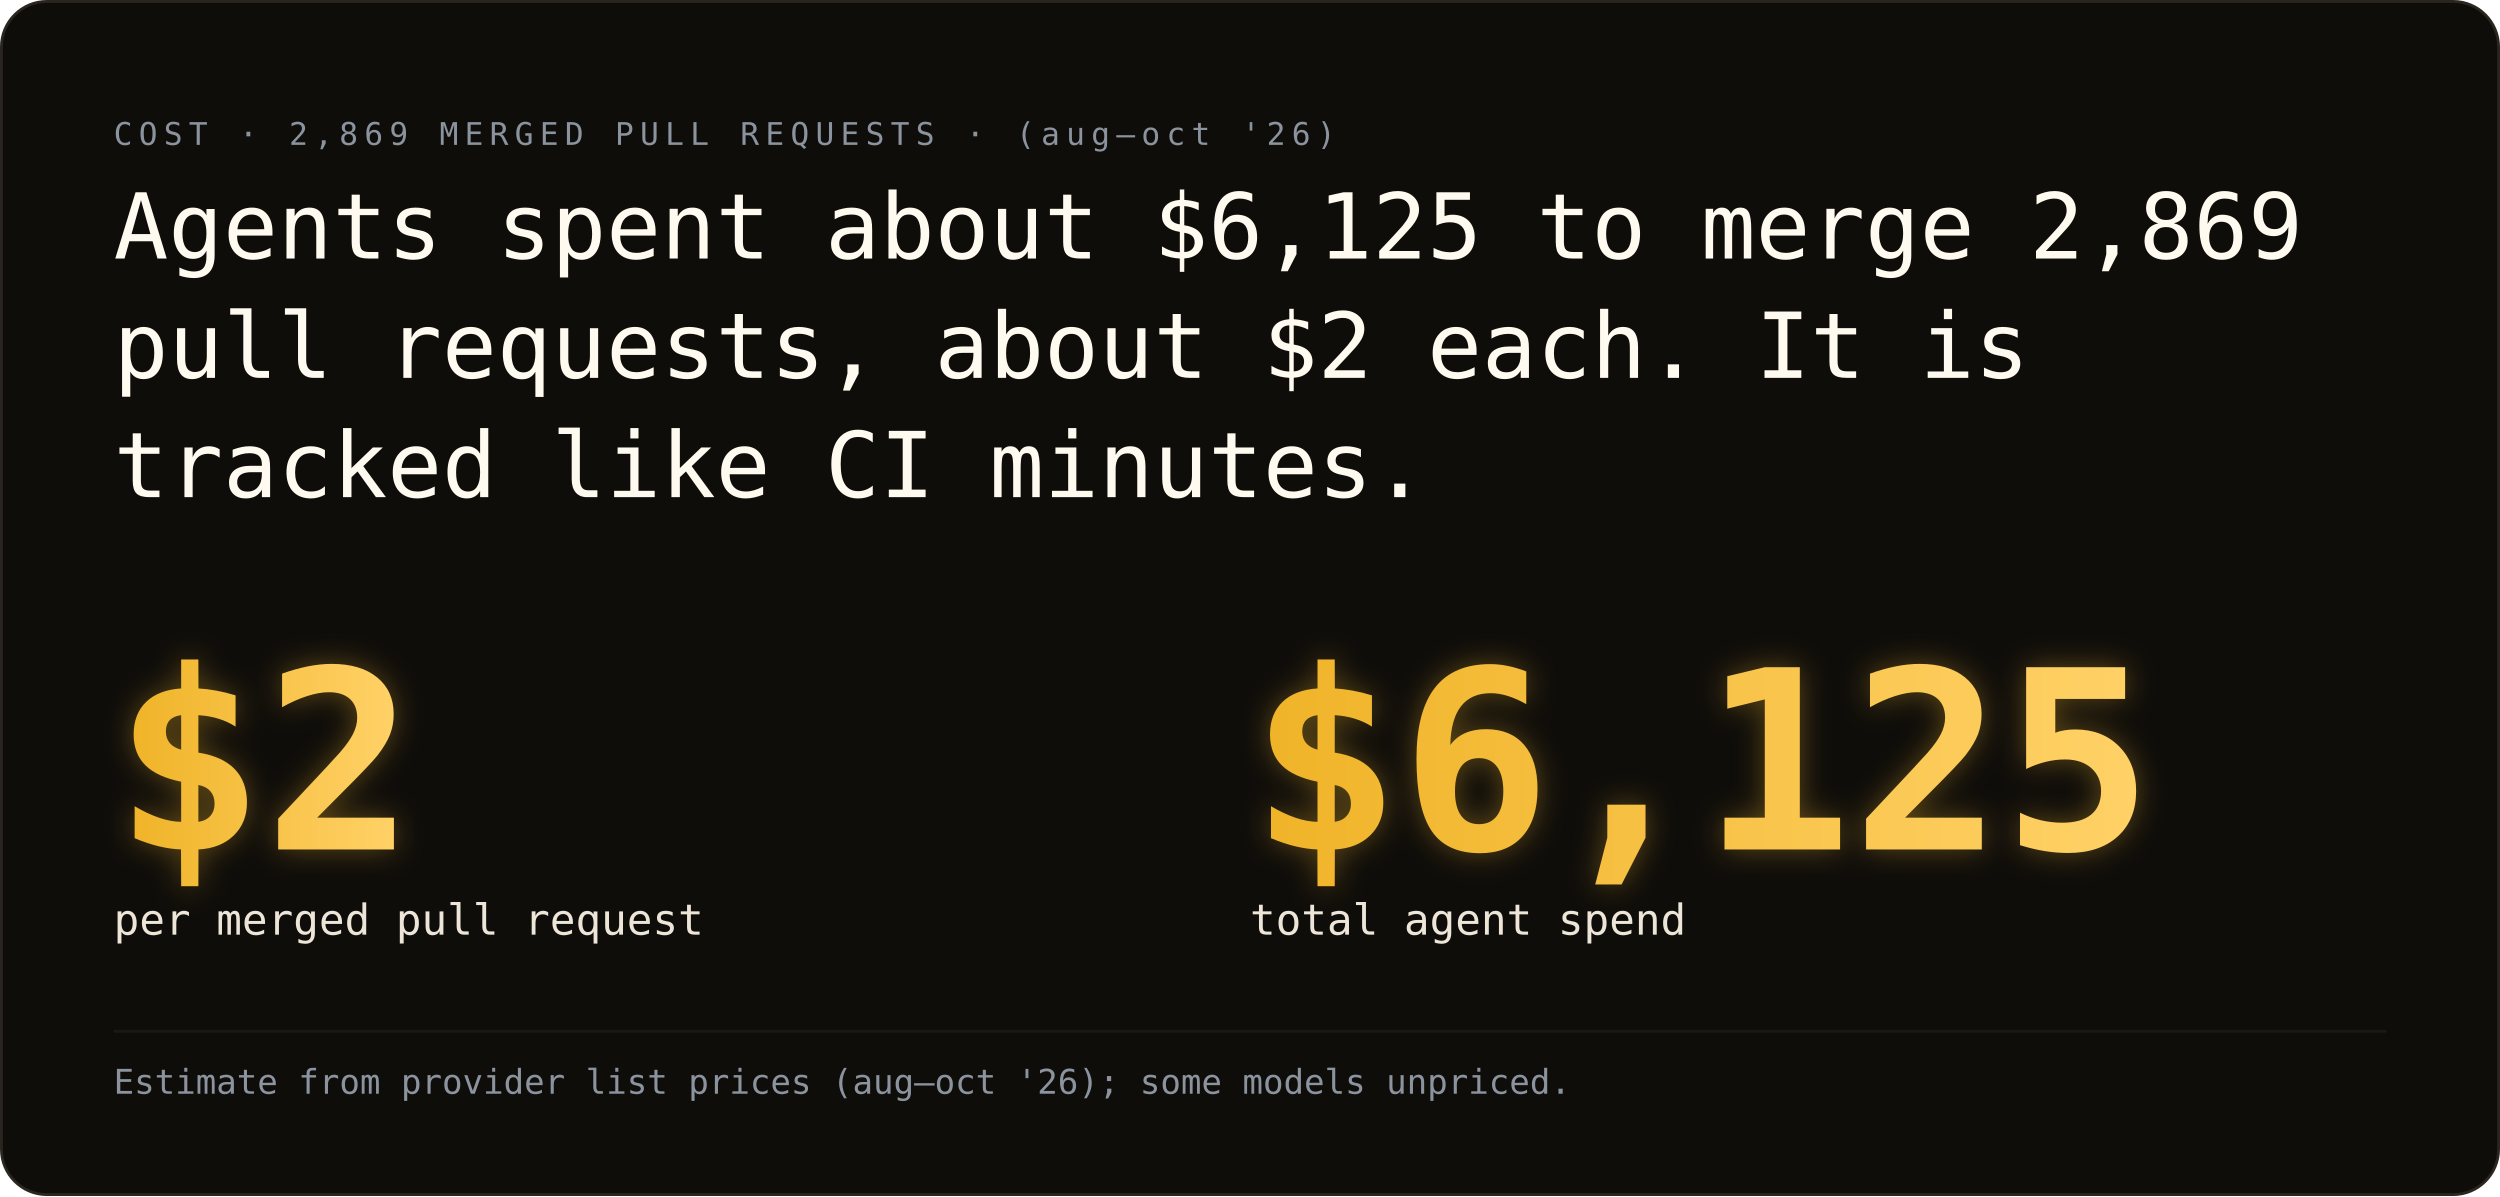
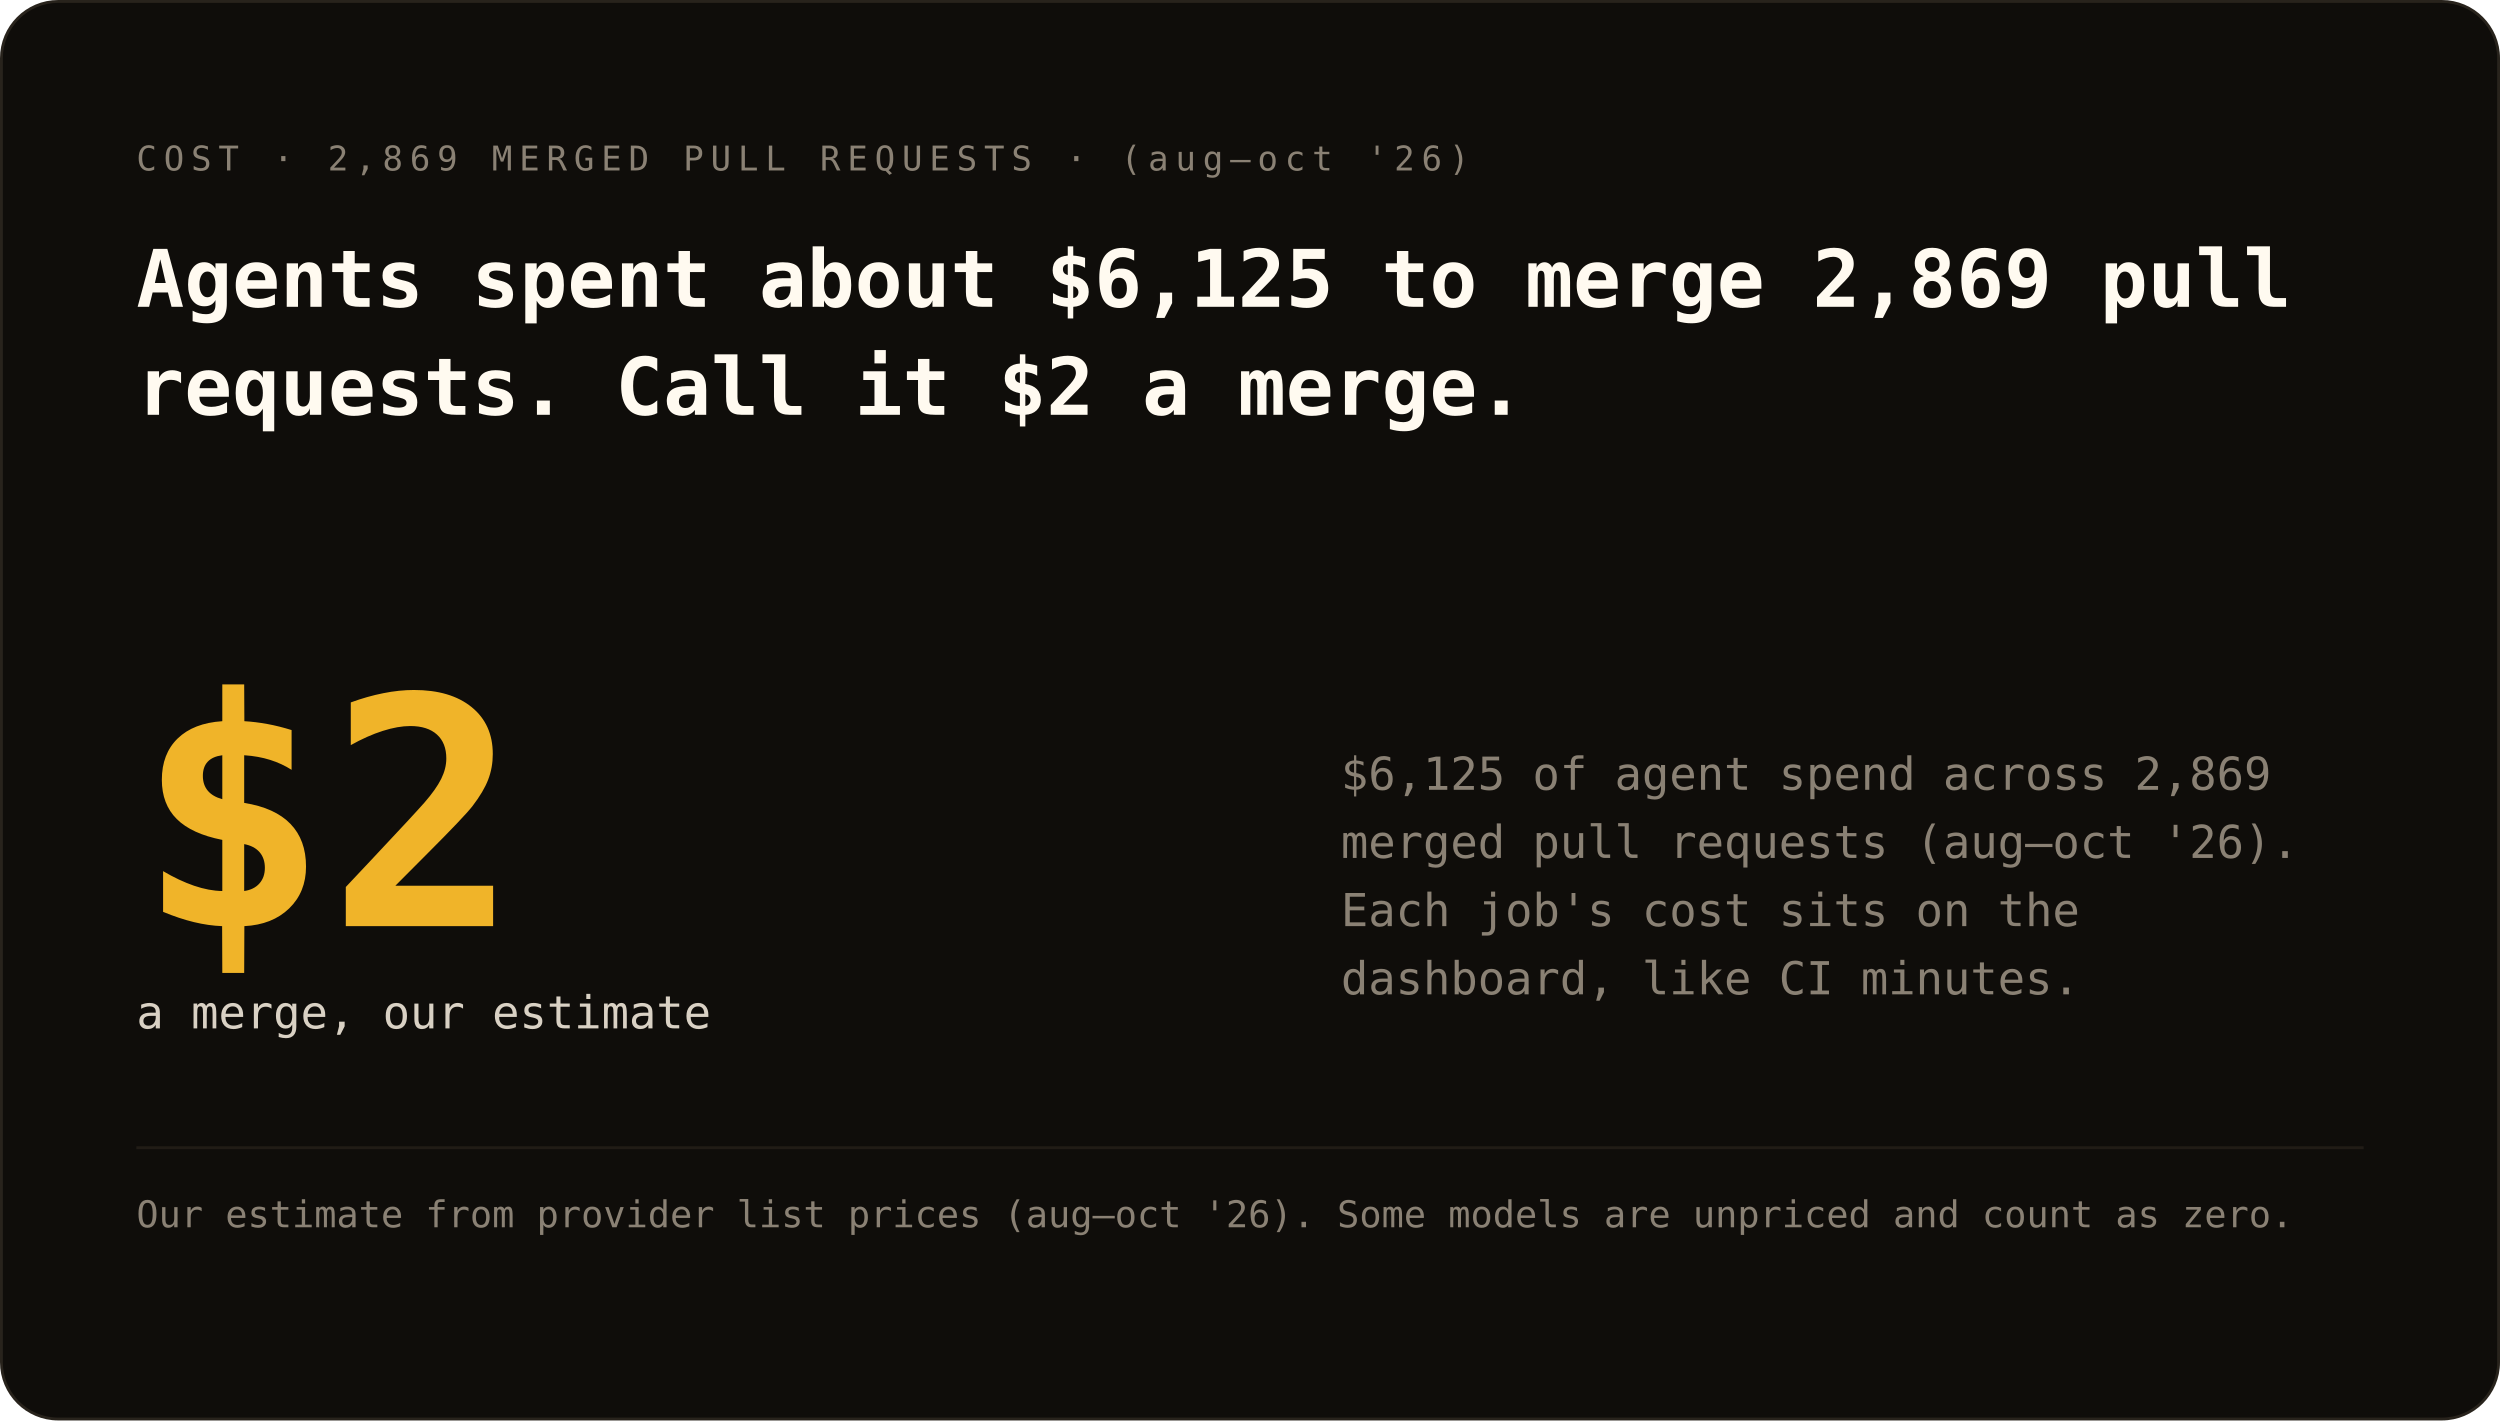
- <svg xmlns="http://www.w3.org/2000/svg" width="1760" height="842" viewBox="0 0 880 421" role="img" aria-label="about $2 of agent spend per merged pull request" font-family="'IBM Plex Mono', 'JetBrains Mono', ui-monospace, SFMono-Regular, Menlo, Consolas, monospace">
-   <defs>
-     <linearGradient id="amber" x1="0" y1="0" x2="1" y2="0">
-       <stop offset="0" stop-color="#f0b429" />
-       <stop offset="1" stop-color="#ffd166" />
-     </linearGradient>
-     <filter id="glow" x="-20%" y="-40%" width="140%" height="180%">
-       <feGaussianBlur stdDeviation="5" />
-     </filter>
-   </defs>
-   <rect x="0.5" y="0.5" width="879" height="420" rx="16" fill="#0f0d0a" stroke="#2a251f" />
-   <text x="40" y="51" fill="#8b949e" font-size="11" font-weight="500" letter-spacing="2.2">COST · 2,869 MERGED PULL REQUESTS · (aug–oct '26)</text>
-   <text x="40" y="91" fill="#fffaf0" font-size="32">Agents spent about $6,125 to merge 2,869</text>
-   <text x="40" y="133" fill="#fffaf0" font-size="32">pull requests, about $2 each. It is</text>
-   <text x="40" y="175" fill="#fffaf0" font-size="32">tracked like CI minutes.</text>
-   <text x="40" y="299" fill="#f0b429" font-size="88" font-weight="700" filter="url(#glow)" opacity="0.35">$2</text>
-   <text x="40" y="299" fill="url(#amber)" font-size="88" font-weight="700">$2</text>
-   <text x="40" y="329" fill="#ece5d8" font-size="15">per merged pull request</text>
-   <text x="440" y="299" fill="#f0b429" font-size="88" font-weight="700" filter="url(#glow)" opacity="0.35">$6,125</text>
-   <text x="440" y="299" fill="url(#amber)" font-size="88" font-weight="700">$6,125</text>
-   <text x="440" y="329" fill="#ece5d8" font-size="15">total agent spend</text>
-   <line x1="40" y1="363" x2="840" y2="363" stroke="#1c1814" />
-   <text x="40" y="385" fill="#8b949e" font-size="12">Estimate from provider list prices (aug–oct '26); some models unpriced.</text>
+ <svg xmlns="http://www.w3.org/2000/svg" width="1760" height="1000" viewBox="0 0 880 500" role="img" aria-label="Agents spent about $6,125 to merge 2,869 pull requests, call it $2 a merge." font-family="'IBM Plex Mono', 'JetBrains Mono', ui-monospace, SFMono-Regular, Menlo, Consolas, monospace">
+   <rect x="0.5" y="0.5" width="879" height="499" rx="20" fill="#0f0d0a" stroke="#28231c" />
+   <text x="48" y="60" fill="#8a8174" font-size="12" font-weight="500" letter-spacing="2.4">COST · 2,869 MERGED PULL REQUESTS · (aug–oct '26)</text>
+   <text x="48" y="108" fill="#fffaf0" font-size="28" font-weight="700">Agents spent about $6,125 to merge 2,869 pull</text>
+   <text x="48" y="146" fill="#fffaf0" font-size="28" font-weight="700">requests. Call it $2 a merge.</text>
+   <text x="48" y="326" fill="#f0b429" font-size="112" font-weight="700">$2</text>
+   <text x="48" y="362" fill="#d9d1c4" font-size="16">a merge, our estimate</text>
+   <text x="472" y="278" fill="#8a8174" font-size="16">$6,125 of agent spend across 2,869</text>
+   <text x="472" y="302" fill="#8a8174" font-size="16">merged pull requests (aug–oct '26).</text>
+   <text x="472" y="326" fill="#8a8174" font-size="16">Each job's cost sits on the</text>
+   <text x="472" y="350" fill="#8a8174" font-size="16">dashboard, like CI minutes.</text>
+   <line x1="48" y1="404" x2="832" y2="404" stroke="#211c16" />
+   <text x="48" y="432" fill="#8a8174" font-size="13">Our estimate from provider list prices (aug–oct '26). Some models are unpriced and count as zero.</text>
</svg>
